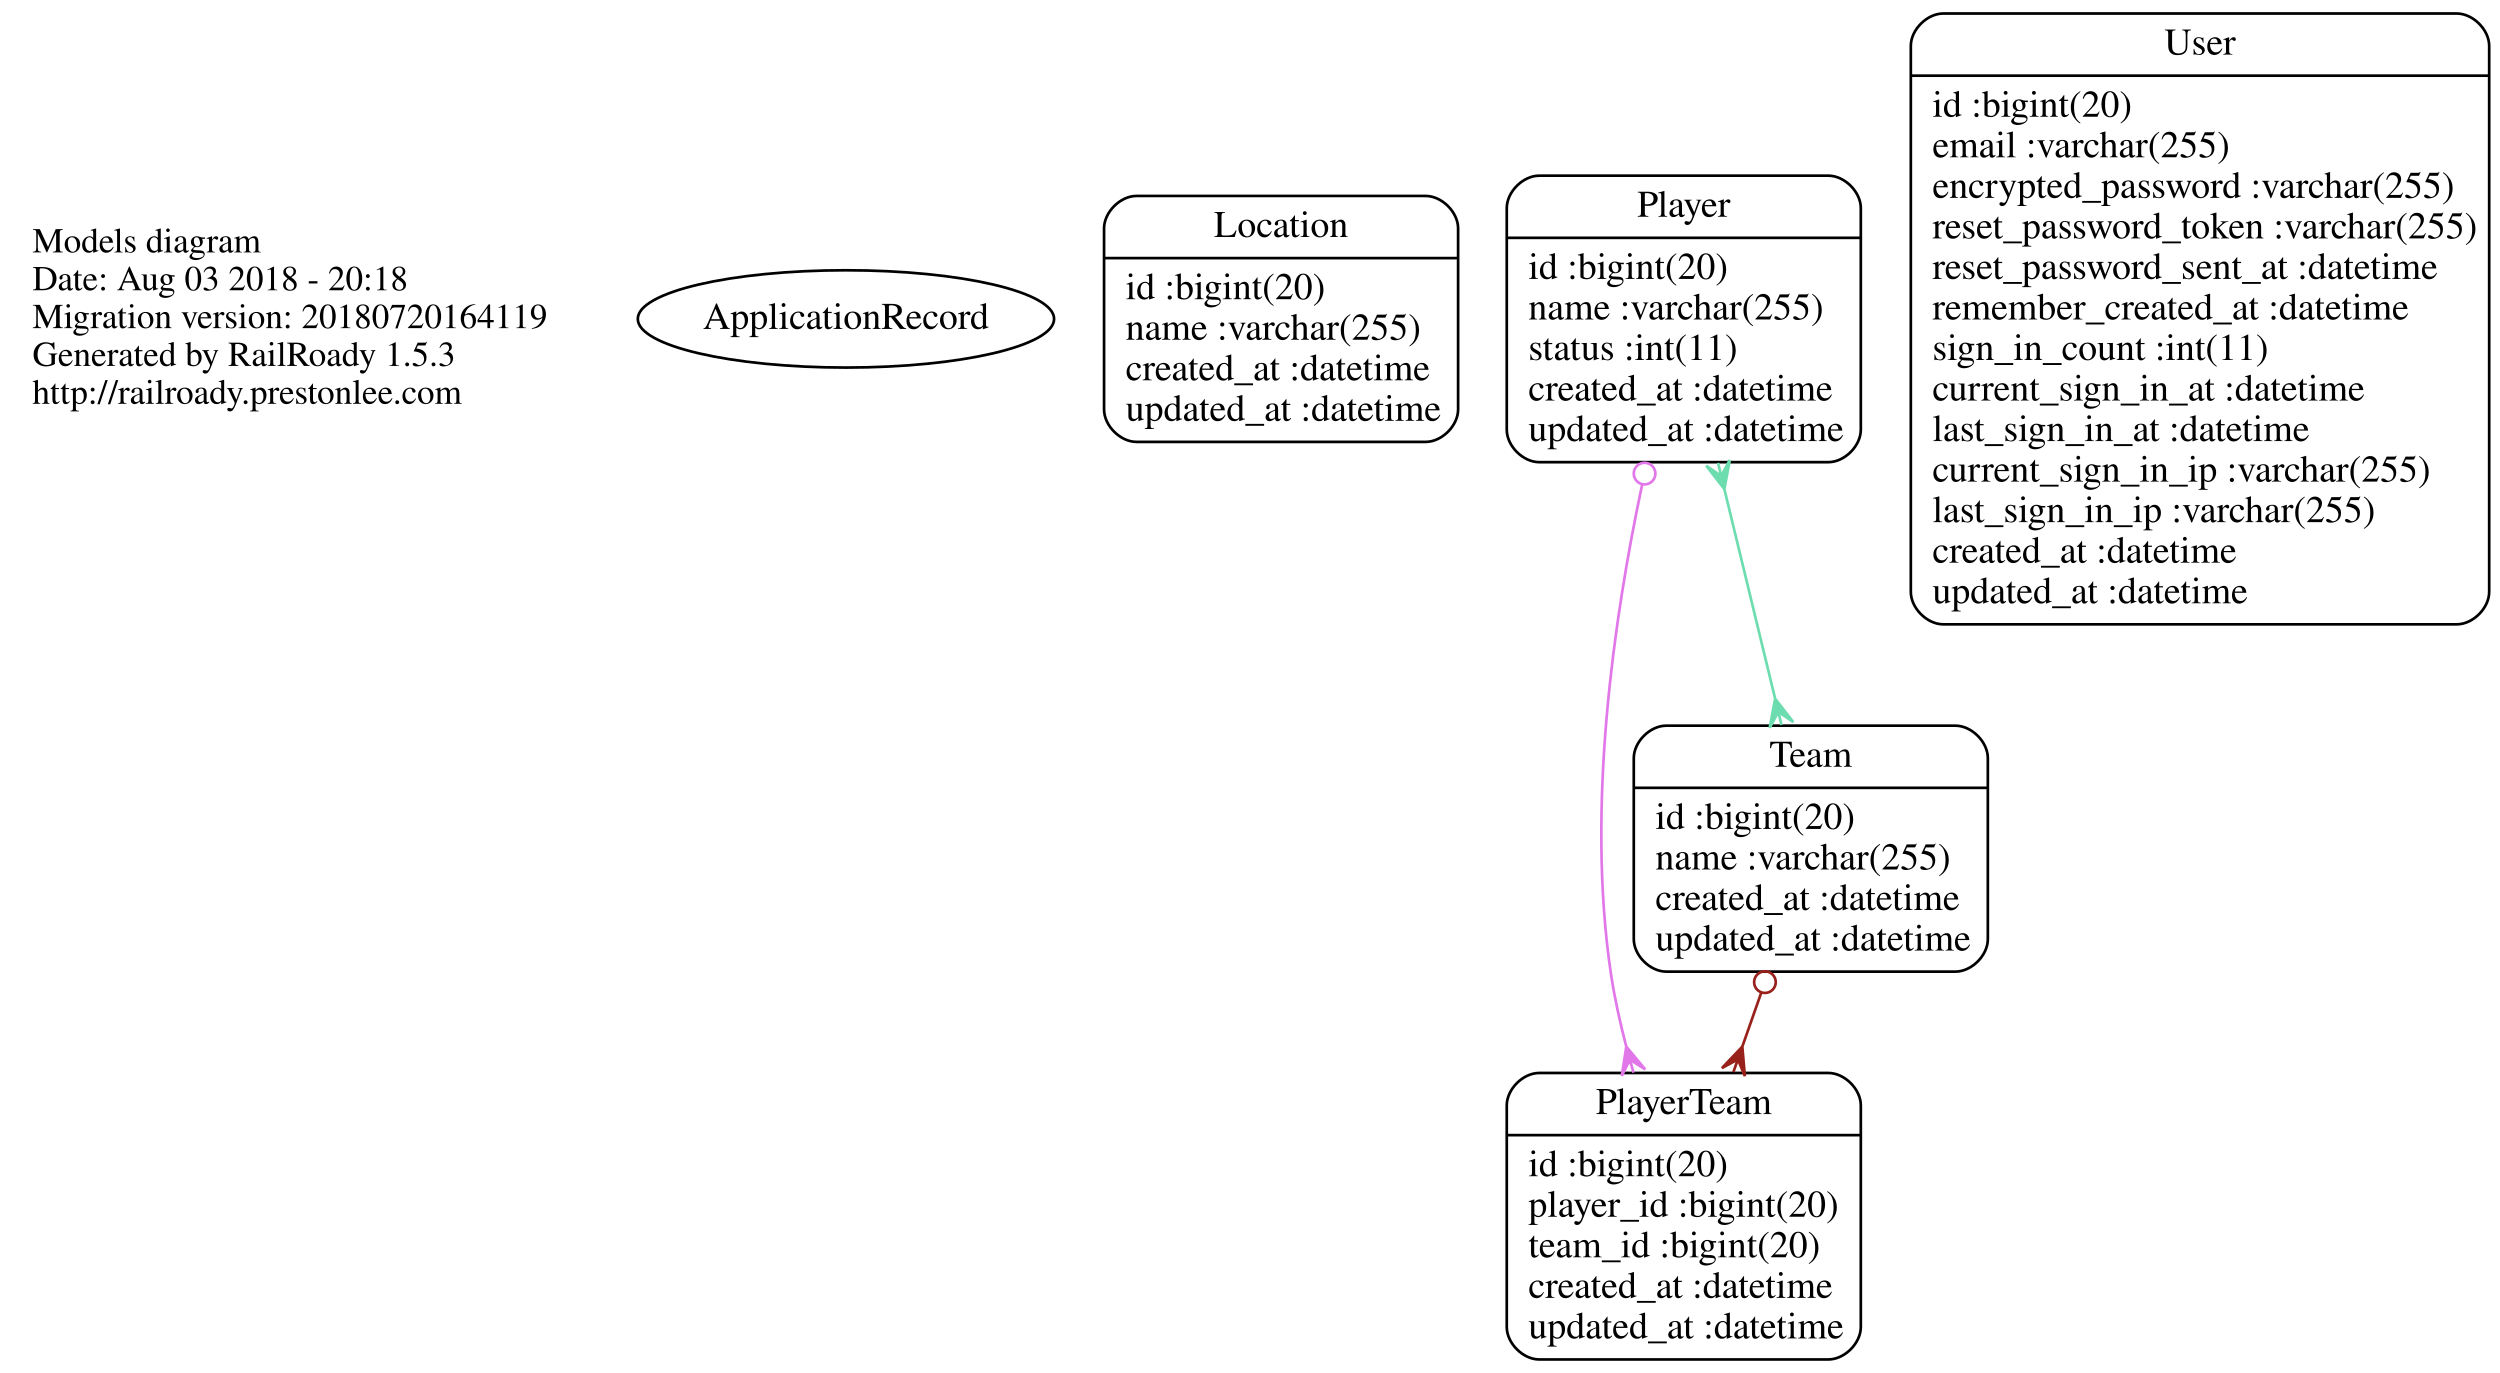
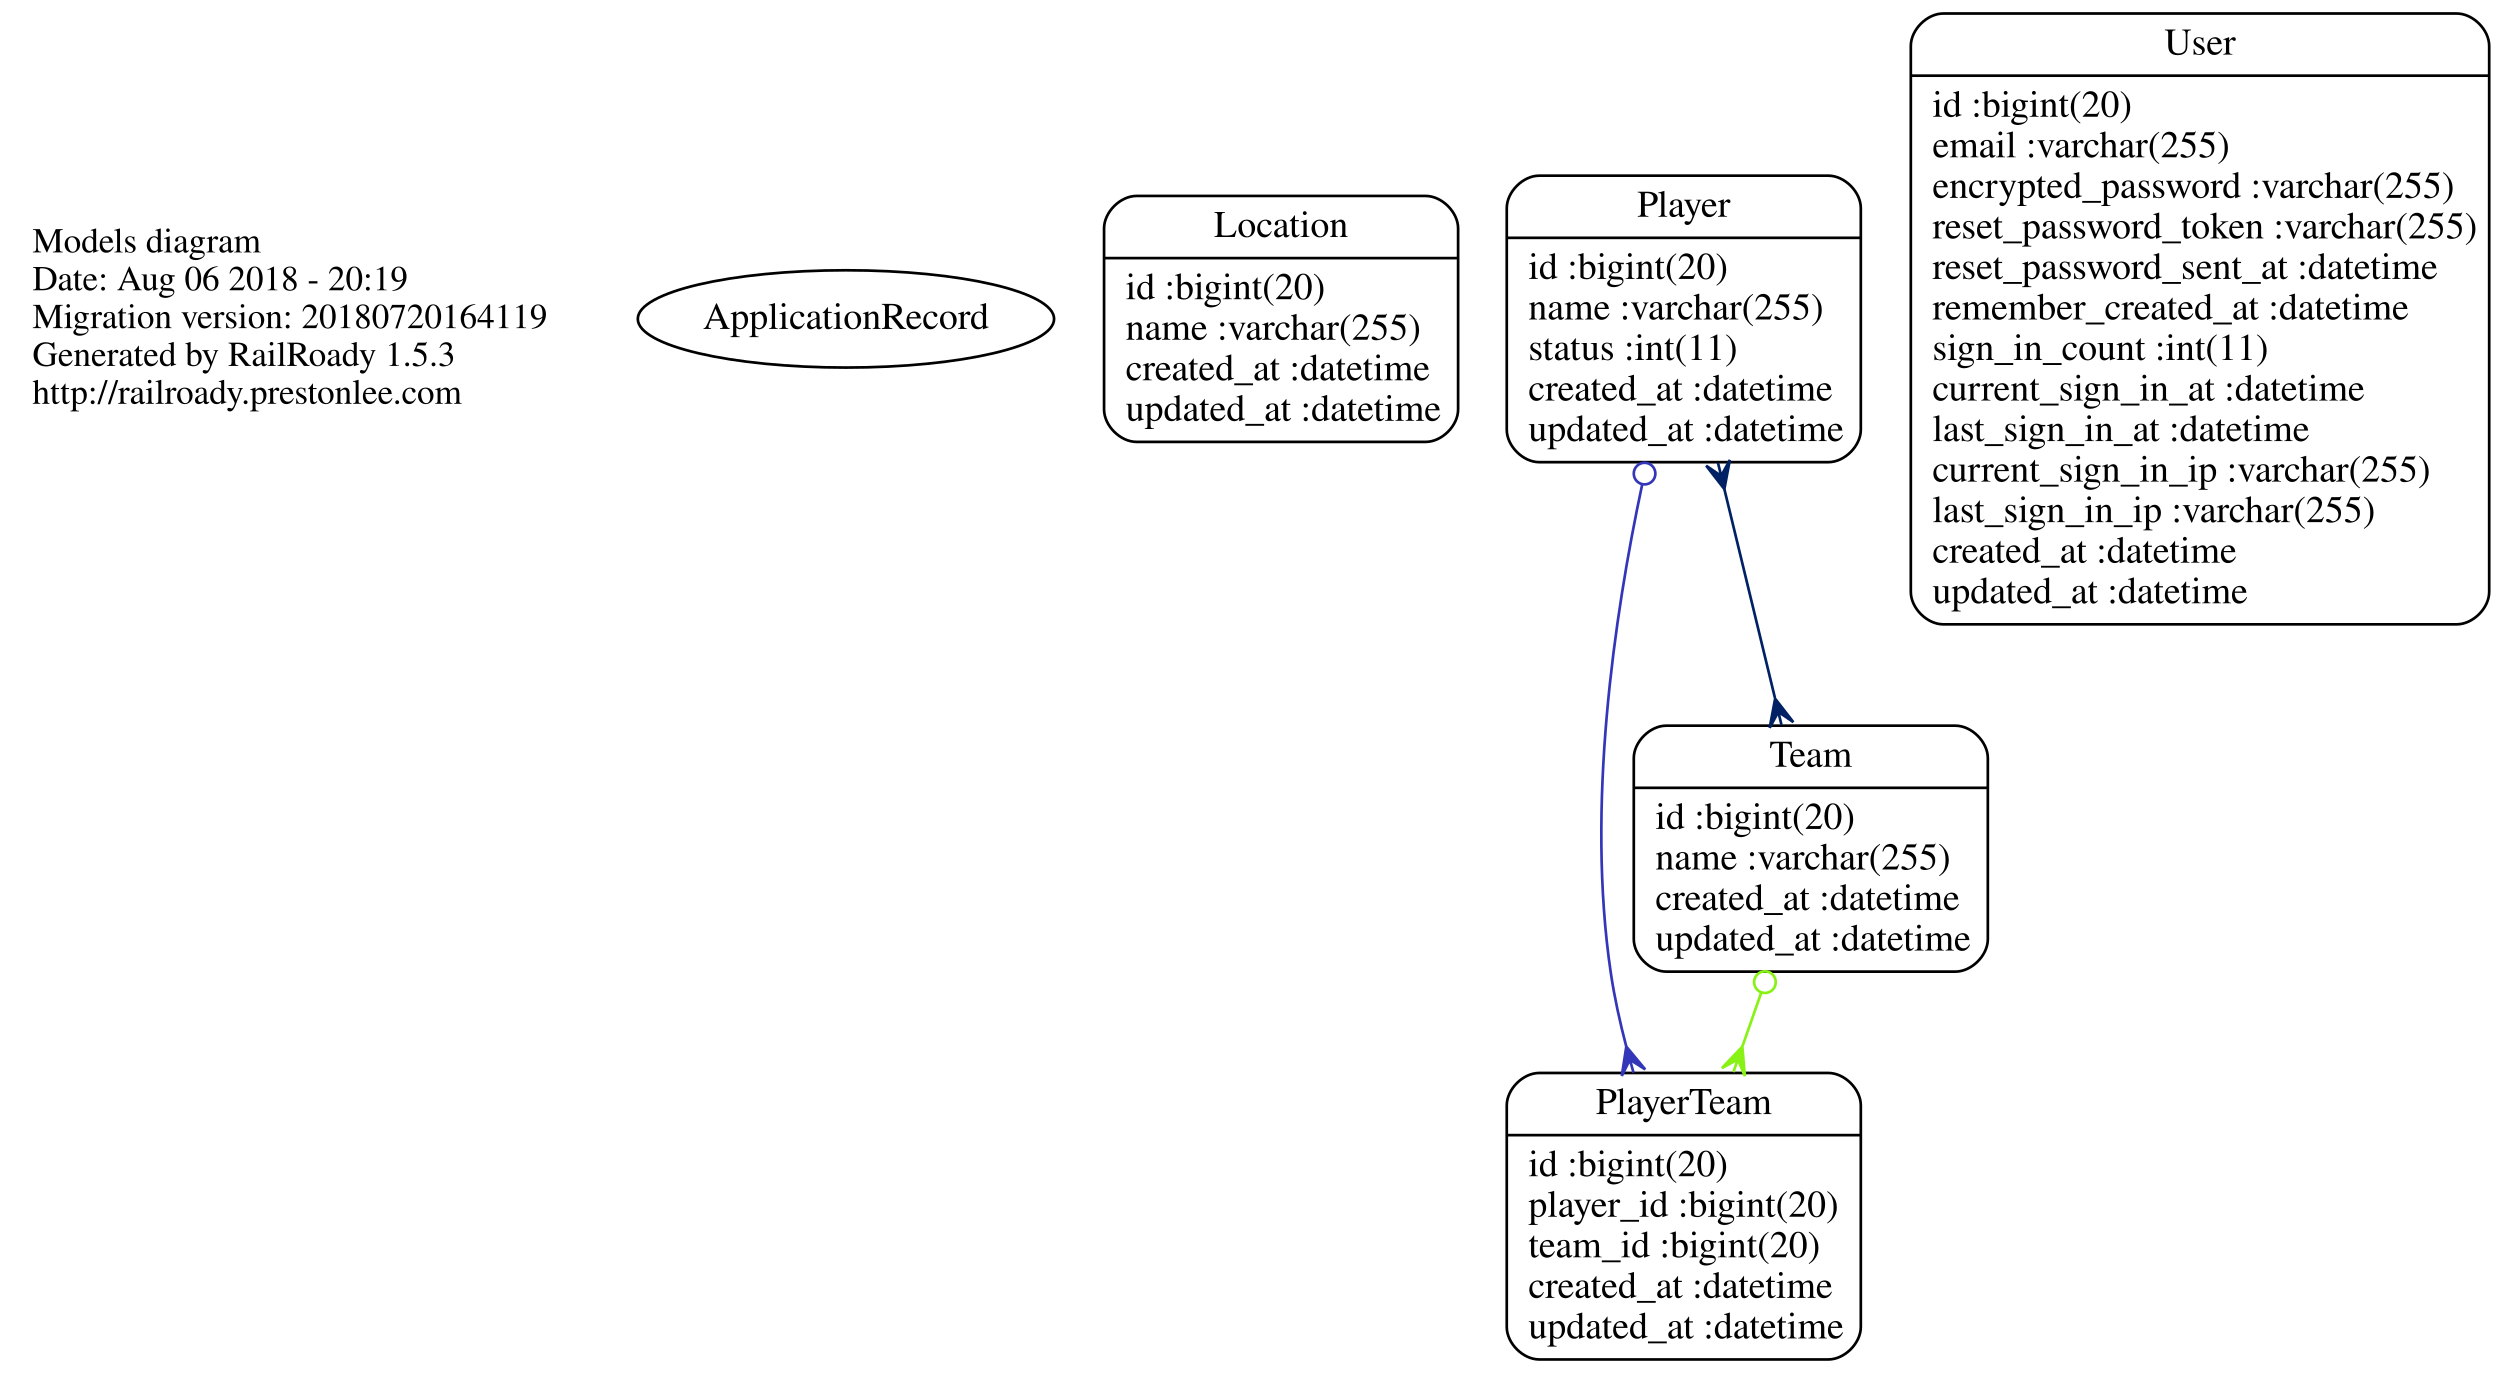
<svg xmlns="http://www.w3.org/2000/svg" width="925pt" height="508pt" viewBox="0.00 0.00 925.00 508.00">
  <g id="graph0" class="graph" transform="scale(1 1) rotate(0) translate(4 504)">
    <polygon fill="none" stroke="none" points="-4,4 -4,-504 921,-504 921,4 -4,4" />
    <g id="node1" class="node">
      <text text-anchor="start" x="8" y="-410.6" font-family="Times,serif" font-size="13.00">Models diagram</text>
-       <text text-anchor="start" x="8" y="-396.6" font-family="Times,serif" font-size="13.00">Date: Aug 03 2018 - 20:18</text>
+       <text text-anchor="start" x="8" y="-396.6" font-family="Times,serif" font-size="13.00">Date: Aug 06 2018 - 20:19</text>
      <text text-anchor="start" x="8" y="-382.6" font-family="Times,serif" font-size="13.00">Migration version: 20180720164119</text>
      <text text-anchor="start" x="8" y="-368.6" font-family="Times,serif" font-size="13.00">Generated by RailRoady 1.5.3</text>
      <text text-anchor="start" x="8" y="-354.6" font-family="Times,serif" font-size="13.00">http://railroady.prestonlee.com</text>
    </g>
    <g id="node2" class="node">
      <ellipse fill="none" stroke="black" cx="309" cy="-386" rx="77.015" ry="18" />
      <text text-anchor="middle" x="309" y="-382.3" font-family="Times,serif" font-size="14.00">ApplicationRecord</text>
    </g>
    <g id="node3" class="node">
      <path fill="none" stroke="black" d="M416.5,-340.5C416.5,-340.5 523.5,-340.5 523.5,-340.5 529.5,-340.5 535.5,-346.5 535.5,-352.5 535.5,-352.5 535.5,-419.5 535.5,-419.5 535.5,-425.5 529.5,-431.5 523.5,-431.5 523.5,-431.5 416.5,-431.5 416.5,-431.5 410.5,-431.5 404.5,-425.5 404.5,-419.5 404.5,-419.5 404.5,-352.5 404.5,-352.5 404.5,-346.5 410.5,-340.5 416.5,-340.5" />
      <text text-anchor="middle" x="470" y="-416.3" font-family="Times,serif" font-size="14.00">Location</text>
      <polyline fill="none" stroke="black" points="404.5,-408.5 535.5,-408.5 " />
      <text text-anchor="start" x="412.5" y="-393.3" font-family="Times,serif" font-size="14.00">id :bigint(20)</text>
      <text text-anchor="start" x="412.5" y="-378.3" font-family="Times,serif" font-size="14.00">name :varchar(255)</text>
      <text text-anchor="start" x="412.5" y="-363.3" font-family="Times,serif" font-size="14.00">created_at :datetime</text>
      <text text-anchor="start" x="412.5" y="-348.3" font-family="Times,serif" font-size="14.00">updated_at :datetime</text>
    </g>
    <g id="node4" class="node">
      <path fill="none" stroke="black" d="M565.5,-333C565.5,-333 672.5,-333 672.5,-333 678.5,-333 684.5,-339 684.5,-345 684.5,-345 684.5,-427 684.5,-427 684.5,-433 678.5,-439 672.5,-439 672.5,-439 565.5,-439 565.5,-439 559.5,-439 553.5,-433 553.5,-427 553.5,-427 553.5,-345 553.5,-345 553.5,-339 559.5,-333 565.5,-333" />
      <text text-anchor="middle" x="619" y="-423.8" font-family="Times,serif" font-size="14.00">Player</text>
      <polyline fill="none" stroke="black" points="553.5,-416 684.5,-416 " />
      <text text-anchor="start" x="561.5" y="-400.8" font-family="Times,serif" font-size="14.00">id :bigint(20)</text>
      <text text-anchor="start" x="561.5" y="-385.8" font-family="Times,serif" font-size="14.00">name :varchar(255)</text>
      <text text-anchor="start" x="561.5" y="-370.8" font-family="Times,serif" font-size="14.00">status :int(11)</text>
      <text text-anchor="start" x="561.5" y="-355.8" font-family="Times,serif" font-size="14.00">created_at :datetime</text>
      <text text-anchor="start" x="561.5" y="-340.8" font-family="Times,serif" font-size="14.00">updated_at :datetime</text>
    </g>
    <g id="node5" class="node">
      <path fill="none" stroke="black" d="M565.5,-1C565.5,-1 672.5,-1 672.5,-1 678.5,-1 684.5,-7 684.5,-13 684.5,-13 684.5,-95 684.5,-95 684.5,-101 678.5,-107 672.5,-107 672.5,-107 565.5,-107 565.5,-107 559.5,-107 553.5,-101 553.5,-95 553.5,-95 553.5,-13 553.5,-13 553.5,-7 559.5,-1 565.5,-1" />
      <text text-anchor="middle" x="619" y="-91.8" font-family="Times,serif" font-size="14.00">PlayerTeam</text>
      <polyline fill="none" stroke="black" points="553.5,-84 684.5,-84 " />
      <text text-anchor="start" x="561.5" y="-68.8" font-family="Times,serif" font-size="14.00">id :bigint(20)</text>
      <text text-anchor="start" x="561.5" y="-53.8" font-family="Times,serif" font-size="14.00">player_id :bigint(20)</text>
      <text text-anchor="start" x="561.5" y="-38.8" font-family="Times,serif" font-size="14.00">team_id :bigint(20)</text>
      <text text-anchor="start" x="561.5" y="-23.8" font-family="Times,serif" font-size="14.00">created_at :datetime</text>
      <text text-anchor="start" x="561.5" y="-8.8" font-family="Times,serif" font-size="14.00">updated_at :datetime</text>
    </g>
    <g id="edge1" class="edge">
-       <path fill="none" stroke="#e277ea" d="M603.608,-324.727C593.211,-275.884 582.9,-205.345 592,-144 593.322,-135.086 595.352,-125.828 597.716,-116.8" />
-       <ellipse fill="none" stroke="#e277ea" cx="604.489" cy="-328.769" rx="4" ry="4" />
-       <polygon fill="#e277ea" stroke="#e277ea" points="597.728,-116.759 604.734,-108.323 599.062,-111.94 600.397,-107.122 600.397,-107.122 600.397,-107.122 599.062,-111.94 596.06,-105.921 597.728,-116.759 597.728,-116.759" />
+       <path fill="none" stroke="#3336b8" d="M603.608,-324.727C593.211,-275.884 582.9,-205.345 592,-144 593.322,-135.086 595.352,-125.828 597.716,-116.8" />
+       <ellipse fill="none" stroke="#3336b8" cx="604.489" cy="-328.769" rx="4" ry="4" />
+       <polygon fill="#3336b8" stroke="#3336b8" points="597.728,-116.759 604.734,-108.323 599.062,-111.94 600.397,-107.122 600.397,-107.122 600.397,-107.122 599.062,-111.94 596.06,-105.921 597.728,-116.759 597.728,-116.759" />
    </g>
    <g id="node6" class="node">
      <path fill="none" stroke="black" d="M612.5,-144.5C612.5,-144.5 719.5,-144.5 719.5,-144.5 725.5,-144.5 731.5,-150.5 731.5,-156.5 731.5,-156.5 731.5,-223.5 731.5,-223.5 731.5,-229.5 725.5,-235.5 719.5,-235.5 719.5,-235.5 612.5,-235.5 612.5,-235.5 606.5,-235.5 600.5,-229.5 600.5,-223.5 600.5,-223.5 600.5,-156.5 600.5,-156.5 600.5,-150.5 606.5,-144.5 612.5,-144.5" />
      <text text-anchor="middle" x="666" y="-220.3" font-family="Times,serif" font-size="14.00">Team</text>
      <polyline fill="none" stroke="black" points="600.5,-212.5 731.5,-212.5 " />
      <text text-anchor="start" x="608.5" y="-197.3" font-family="Times,serif" font-size="14.00">id :bigint(20)</text>
      <text text-anchor="start" x="608.5" y="-182.3" font-family="Times,serif" font-size="14.00">name :varchar(255)</text>
      <text text-anchor="start" x="608.5" y="-167.3" font-family="Times,serif" font-size="14.00">created_at :datetime</text>
      <text text-anchor="start" x="608.5" y="-152.3" font-family="Times,serif" font-size="14.00">updated_at :datetime</text>
    </g>
    <g id="edge2" class="edge">
-       <path fill="none" stroke="#6dddaf" d="M634.035,-322.939C640.045,-298.132 646.908,-269.805 652.73,-245.775" />
-       <polygon fill="#6dddaf" stroke="#6dddaf" points="634.012,-323.038 627.283,-331.697 632.834,-327.897 631.657,-332.756 631.657,-332.756 631.657,-332.756 632.834,-327.897 636.03,-333.816 634.012,-323.038 634.012,-323.038" />
-       <polygon fill="#6dddaf" stroke="#6dddaf" points="652.801,-245.48 659.529,-236.821 653.978,-240.621 655.156,-235.762 655.156,-235.762 655.156,-235.762 653.978,-240.621 650.782,-234.702 652.801,-245.48 652.801,-245.48" />
+       <path fill="none" stroke="#002163" d="M634.035,-322.939C640.045,-298.132 646.908,-269.805 652.73,-245.775" />
+       <polygon fill="#002163" stroke="#002163" points="634.012,-323.038 627.283,-331.697 632.834,-327.897 631.657,-332.756 631.657,-332.756 631.657,-332.756 632.834,-327.897 636.03,-333.816 634.012,-323.038 634.012,-323.038" />
+       <polygon fill="#002163" stroke="#002163" points="652.801,-245.48 659.529,-236.821 653.978,-240.621 655.156,-235.762 655.156,-235.762 655.156,-235.762 653.978,-240.621 650.782,-234.702 652.801,-245.48 652.801,-245.48" />
    </g>
    <g id="edge3" class="edge">
-       <path fill="none" stroke="#98211b" d="M647.67,-136.739C645.392,-130.247 643.047,-123.56 640.725,-116.939" />
-       <ellipse fill="none" stroke="#98211b" cx="649.026" cy="-140.605" rx="4" ry="4" />
-       <polygon fill="#98211b" stroke="#98211b" points="640.66,-116.754 641.597,-105.828 639.005,-112.036 637.35,-107.318 637.35,-107.318 637.35,-107.318 639.005,-112.036 633.104,-108.807 640.66,-116.754 640.66,-116.754" />
+       <path fill="none" stroke="#88f214" d="M647.67,-136.739C645.392,-130.247 643.047,-123.56 640.725,-116.939" />
+       <ellipse fill="none" stroke="#88f214" cx="649.026" cy="-140.605" rx="4" ry="4" />
+       <polygon fill="#88f214" stroke="#88f214" points="640.66,-116.754 641.597,-105.828 639.005,-112.036 637.35,-107.318 637.35,-107.318 637.35,-107.318 639.005,-112.036 633.104,-108.807 640.66,-116.754 640.66,-116.754" />
    </g>
    <g id="node7" class="node">
      <path fill="none" stroke="black" d="M715,-273C715,-273 905,-273 905,-273 911,-273 917,-279 917,-285 917,-285 917,-487 917,-487 917,-493 911,-499 905,-499 905,-499 715,-499 715,-499 709,-499 703,-493 703,-487 703,-487 703,-285 703,-285 703,-279 709,-273 715,-273" />
      <text text-anchor="middle" x="810" y="-483.8" font-family="Times,serif" font-size="14.00">User</text>
      <polyline fill="none" stroke="black" points="703,-476 917,-476 " />
      <text text-anchor="start" x="711" y="-460.8" font-family="Times,serif" font-size="14.00">id :bigint(20)</text>
      <text text-anchor="start" x="711" y="-445.8" font-family="Times,serif" font-size="14.00">email :varchar(255)</text>
      <text text-anchor="start" x="711" y="-430.8" font-family="Times,serif" font-size="14.00">encrypted_password :varchar(255)</text>
      <text text-anchor="start" x="711" y="-415.8" font-family="Times,serif" font-size="14.00">reset_password_token :varchar(255)</text>
      <text text-anchor="start" x="711" y="-400.8" font-family="Times,serif" font-size="14.00">reset_password_sent_at :datetime</text>
      <text text-anchor="start" x="711" y="-385.8" font-family="Times,serif" font-size="14.00">remember_created_at :datetime</text>
      <text text-anchor="start" x="711" y="-370.8" font-family="Times,serif" font-size="14.00">sign_in_count :int(11)</text>
      <text text-anchor="start" x="711" y="-355.8" font-family="Times,serif" font-size="14.00">current_sign_in_at :datetime</text>
      <text text-anchor="start" x="711" y="-340.8" font-family="Times,serif" font-size="14.00">last_sign_in_at :datetime</text>
      <text text-anchor="start" x="711" y="-325.8" font-family="Times,serif" font-size="14.00">current_sign_in_ip :varchar(255)</text>
      <text text-anchor="start" x="711" y="-310.8" font-family="Times,serif" font-size="14.00">last_sign_in_ip :varchar(255)</text>
      <text text-anchor="start" x="711" y="-295.8" font-family="Times,serif" font-size="14.00">created_at :datetime</text>
      <text text-anchor="start" x="711" y="-280.8" font-family="Times,serif" font-size="14.00">updated_at :datetime</text>
    </g>
  </g>
</svg>
